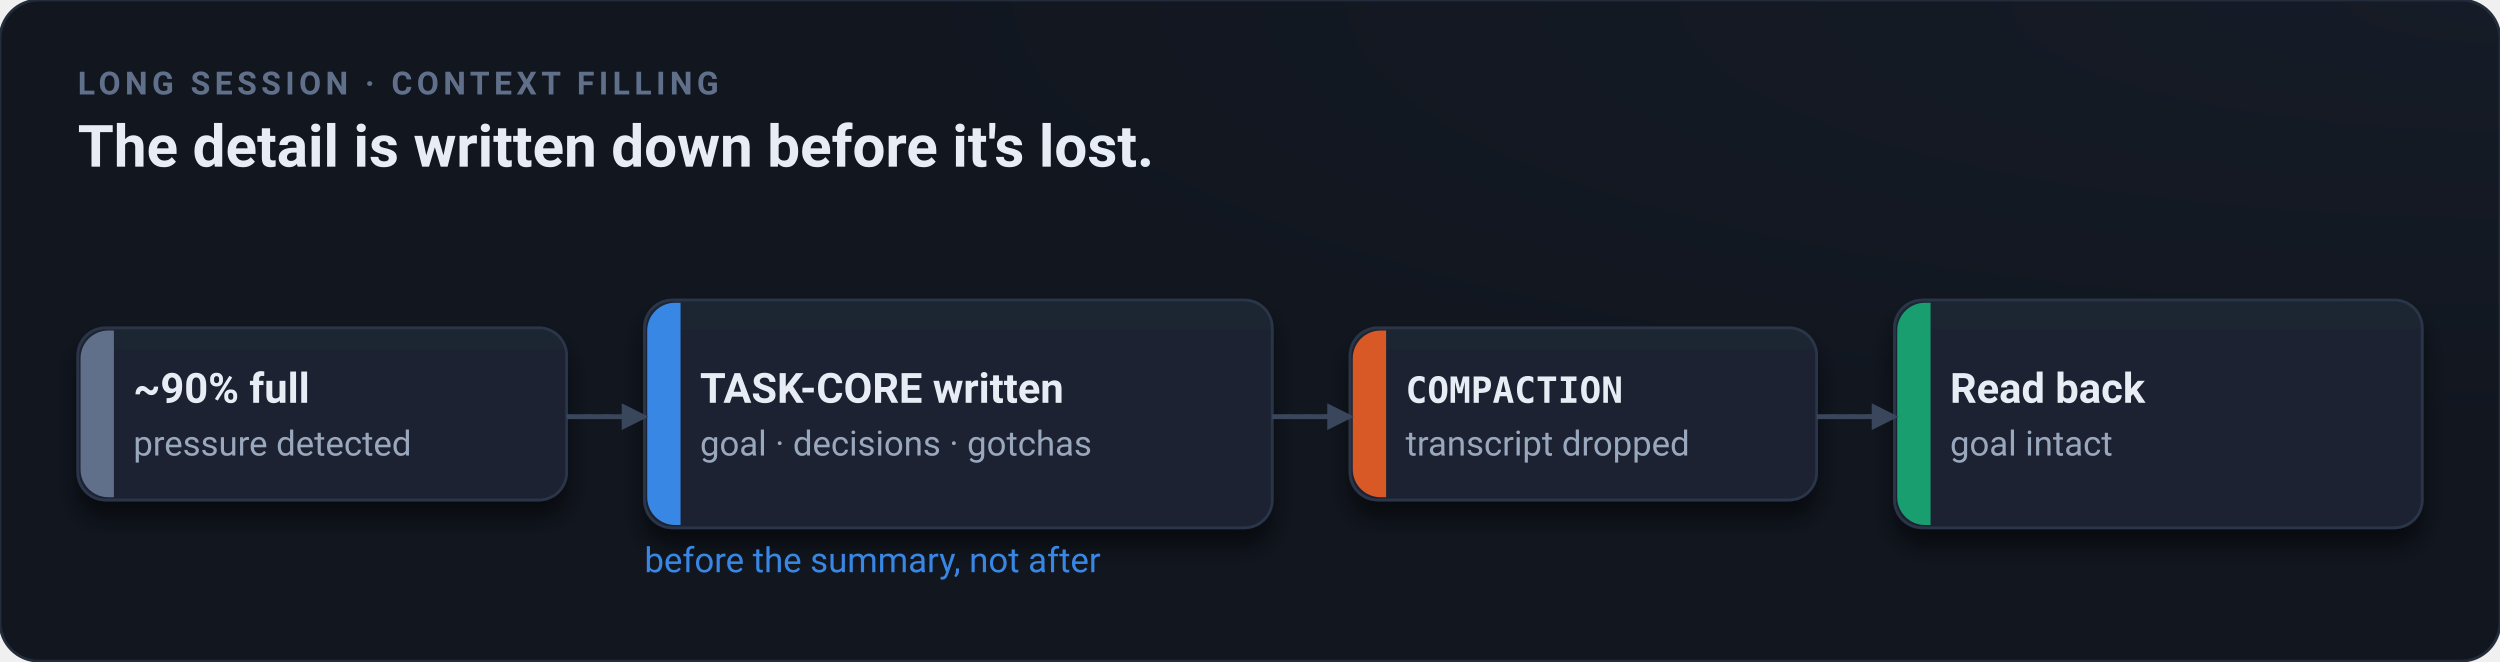
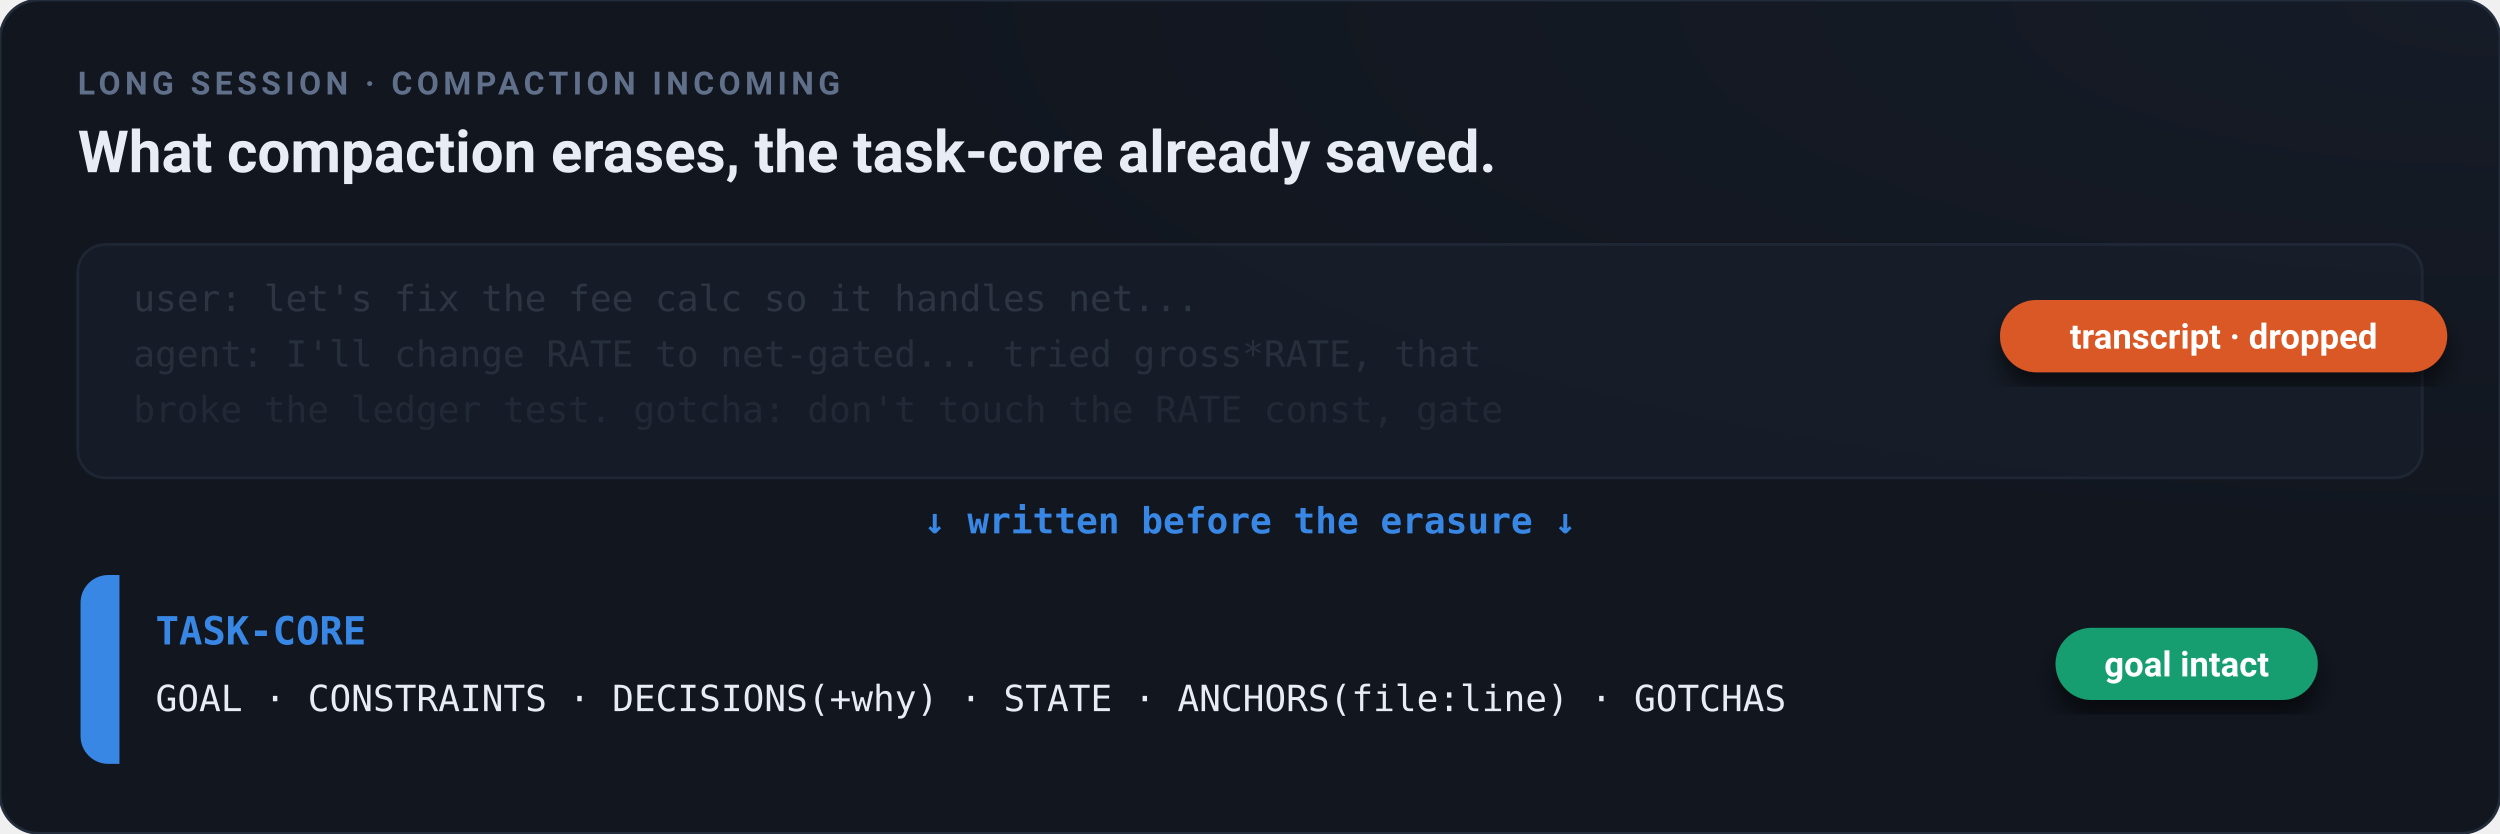
- <svg xmlns="http://www.w3.org/2000/svg" height="238" viewBox="0 0 900 238" width="900">
-   <marker id="a" markerHeight="5.5" markerWidth="5.5" orient="auto-start-reverse" refX="8.5" refY="5" viewBox="0 0 10 10">
-     <path d="m0 0 10 5-10 5z" fill="#3a465c" />
-   </marker>
-   <radialGradient id="b" cx="100%" cy="0%" r="120%">
+ <svg xmlns="http://www.w3.org/2000/svg" height="300" viewBox="0 0 900 300" width="900">
+   <radialGradient id="a" cx="100%" cy="0%" r="120%">
    <stop offset="0" stop-color="#161c27" />
    <stop offset=".55" stop-color="#11161f" />
  </radialGradient>
-   <linearGradient id="c" x1="0" x2="0" y1="0" y2="1">
+   <linearGradient id="b" x1="0" x2="0" y1="0" y2="1">
    <stop offset="0" stop-color="#1d2533" />
    <stop offset="1" stop-color="#1a2130" />
  </linearGradient>
-   <filter id="d" height="140%" width="140%" x="-20%" y="-20%">
+   <filter id="c" height="140%" width="140%" x="-20%" y="-20%">
    <feGaussianBlur in="SourceAlpha" stdDeviation="4" />
    <feOffset dx="0" dy="6" result="off" />
    <feComponentTransfer>
      <feFuncA slope="0.55" type="linear" />
    </feComponentTransfer>
    <feMerge>
      <feMergeNode />
      <feMergeNode in="SourceGraphic" />
    </feMerge>
  </filter>
-   <rect fill="url(#b)" height="238" rx="14" stroke="#232c3b" width="900" />
-   <text fill="#61708a" font-family="ui-sans-serif,-apple-system,BlinkMacSystemFont,'Segoe UI',Roboto,'Helvetica Neue',sans-serif" font-size="11.5" font-weight="600" letter-spacing="1.6" x="28" y="34">LONG SESSION · CONTEXT FILLING</text>
-   <text fill="#e8edf5" font-family="ui-sans-serif,-apple-system,BlinkMacSystemFont,'Segoe UI',Roboto,'Helvetica Neue',sans-serif" font-size="21" font-weight="700" x="28" y="60">The detail is written down before it's lost.</text>
-   <path d="m28 150h844" stroke="#3a465c" stroke-dasharray="3 4" stroke-width="1.5" />
-   <rect fill="url(#c)" filter="url(#d)" height="62" rx="10" stroke="#2c3648" width="176" x="28" y="118" />
-   <path d="m29 129a10 10 0 0 1 10-10h2v60h-2a10 10 0 0 1 -10-10z" fill="#61708a" />
-   <text fill="#e8edf5" font-family="ui-sans-serif,-apple-system,BlinkMacSystemFont,'Segoe UI',Roboto,'Helvetica Neue',sans-serif" font-size="15" font-weight="600" x="48" y="145">~90% full</text>
-   <text fill="#9aa8bd" font-family="ui-sans-serif,-apple-system,BlinkMacSystemFont,'Segoe UI',Roboto,'Helvetica Neue',sans-serif" font-size="12.5" x="48" y="164">pressure detected</text>
-   <rect fill="url(#c)" filter="url(#d)" height="82" rx="10" stroke="#2c3648" width="226" x="232" y="108" />
-   <path d="m233 119a10 10 0 0 1 10-10h2v80h-2a10 10 0 0 1 -10-10z" fill="#3987e5" />
-   <g font-family="ui-sans-serif,-apple-system,BlinkMacSystemFont,'Segoe UI',Roboto,'Helvetica Neue',sans-serif">
-     <text fill="#e8edf5" font-size="15" font-weight="600" x="252" y="145">TASK-CORE written</text>
-     <text fill="#9aa8bd" font-size="12.5" x="252" y="164">goal · decisions · gotchas</text>
-     <text fill="#3987e5" font-size="12.5" x="232" y="206">before the summary, not after</text>
+   <rect fill="url(#a)" height="300" rx="14" stroke="#232c3b" width="900" />
+   <text fill="#61708a" font-family="ui-sans-serif,-apple-system,BlinkMacSystemFont,'Segoe UI',Roboto,'Helvetica Neue',sans-serif" font-size="11.5" font-weight="600" letter-spacing="1.6" x="28" y="34">LONG SESSION · COMPACTION INCOMING</text>
+   <text fill="#e8edf5" font-family="ui-sans-serif,-apple-system,BlinkMacSystemFont,'Segoe UI',Roboto,'Helvetica Neue',sans-serif" font-size="21" font-weight="700" x="28" y="62">What compaction erases, the task-core already saved.</text>
+   <rect fill="#1a2130" height="84" opacity=".5" rx="10" stroke="#2c3648" width="844" x="28" y="88" />
+   <g fill="#9aa8bd" font-family="ui-monospace,SFMono-Regular,Menlo,Consolas,monospace" font-size="13">
+     <text opacity=".18" x="48" y="112">user: let's fix the fee calc so it handles net...</text>
+     <text opacity=".14" x="48" y="132">agent: I'll change RATE to net-gated... tried gross*RATE, that</text>
+     <text opacity=".1" x="48" y="152">broke the ledger test. gotcha: don't touch the RATE const, gate</text>
  </g>
-   <rect fill="url(#c)" filter="url(#d)" height="62" rx="10" stroke="#2c3648" width="168" x="486" y="118" />
-   <path d="m487 129a10 10 0 0 1 10-10h2v60h-2a10 10 0 0 1 -10-10z" fill="#d95926" />
-   <text fill="#e8edf5" font-family="ui-monospace,SFMono-Regular,Menlo,Consolas,monospace" font-size="13" font-weight="600" x="506" y="145">COMPACTION</text>
-   <text fill="#9aa8bd" font-family="ui-sans-serif,-apple-system,BlinkMacSystemFont,'Segoe UI',Roboto,'Helvetica Neue',sans-serif" font-size="12.5" x="506" y="164">transcript dropped</text>
-   <rect fill="url(#c)" filter="url(#d)" height="82" rx="10" stroke="#2c3648" width="190" x="682" y="108" />
-   <path d="m683 119a10 10 0 0 1 10-10h2v80h-2a10 10 0 0 1 -10-10z" fill="#199e70" />
-   <text fill="#e8edf5" font-family="ui-sans-serif,-apple-system,BlinkMacSystemFont,'Segoe UI',Roboto,'Helvetica Neue',sans-serif" font-size="15" font-weight="600" x="702" y="145">Read back</text>
-   <text fill="#9aa8bd" font-family="ui-sans-serif,-apple-system,BlinkMacSystemFont,'Segoe UI',Roboto,'Helvetica Neue',sans-serif" font-size="12.5" x="702" y="164">goal intact</text>
-   <path d="m204 150h28" marker-end="url(#a)" stroke="#3a465c" stroke-width="1.75" />
-   <path d="m458 150h28" marker-end="url(#a)" stroke="#3a465c" stroke-width="1.75" />
-   <path d="m654 150h28" marker-end="url(#a)" stroke="#3a465c" stroke-width="1.75" />
+   <g filter="url(#c)">
+     <rect fill="#d95926" height="26" rx="13" width="161" x="720" y="108" />
+     <text fill="#fff" font-family="ui-sans-serif,-apple-system,BlinkMacSystemFont,'Segoe UI',Roboto,'Helvetica Neue',sans-serif" font-size="12.5" font-weight="600" text-anchor="middle" x="800.5" y="125.5">transcript · dropped</text>
+   </g>
+   <text fill="#3987e5" font-family="ui-monospace,SFMono-Regular,Menlo,Consolas,monospace" font-size="13" font-weight="700" text-anchor="middle" x="450" y="192">↓ written before the erasure ↓</text>
+   <rect fill="url(#b)" height="70" rx="10" stroke="#3987e5" stroke-width="1.5" visibility="hidden" width="844" x="28" y="206" />
+   <path d="m29 217a10 10 0 0 1 10-10h4v68h-4a10 10 0 0 1 -10-10z" fill="#3987e5" />
+   <text fill="#3987e5" font-family="ui-monospace,SFMono-Regular,Menlo,Consolas,monospace" font-size="14" font-weight="700" x="56" y="232">TASK-CORE</text>
+   <text fill="#e8edf5" font-family="ui-monospace,SFMono-Regular,Menlo,Consolas,monospace" font-size="13" font-weight="500" x="56" y="256">GOAL · CONSTRAINTS · DECISIONS(+why) · STATE · ANCHORS(file:line) · GOTCHAS</text>
+   <g filter="url(#c)">
+     <rect fill="#199e70" height="26" rx="13" width="94.4" x="740" y="226" />
+     <text fill="#fff" font-family="ui-sans-serif,-apple-system,BlinkMacSystemFont,'Segoe UI',Roboto,'Helvetica Neue',sans-serif" font-size="12.5" font-weight="600" text-anchor="middle" x="787.2" y="243.5">goal intact</text>
+   </g>
</svg>
